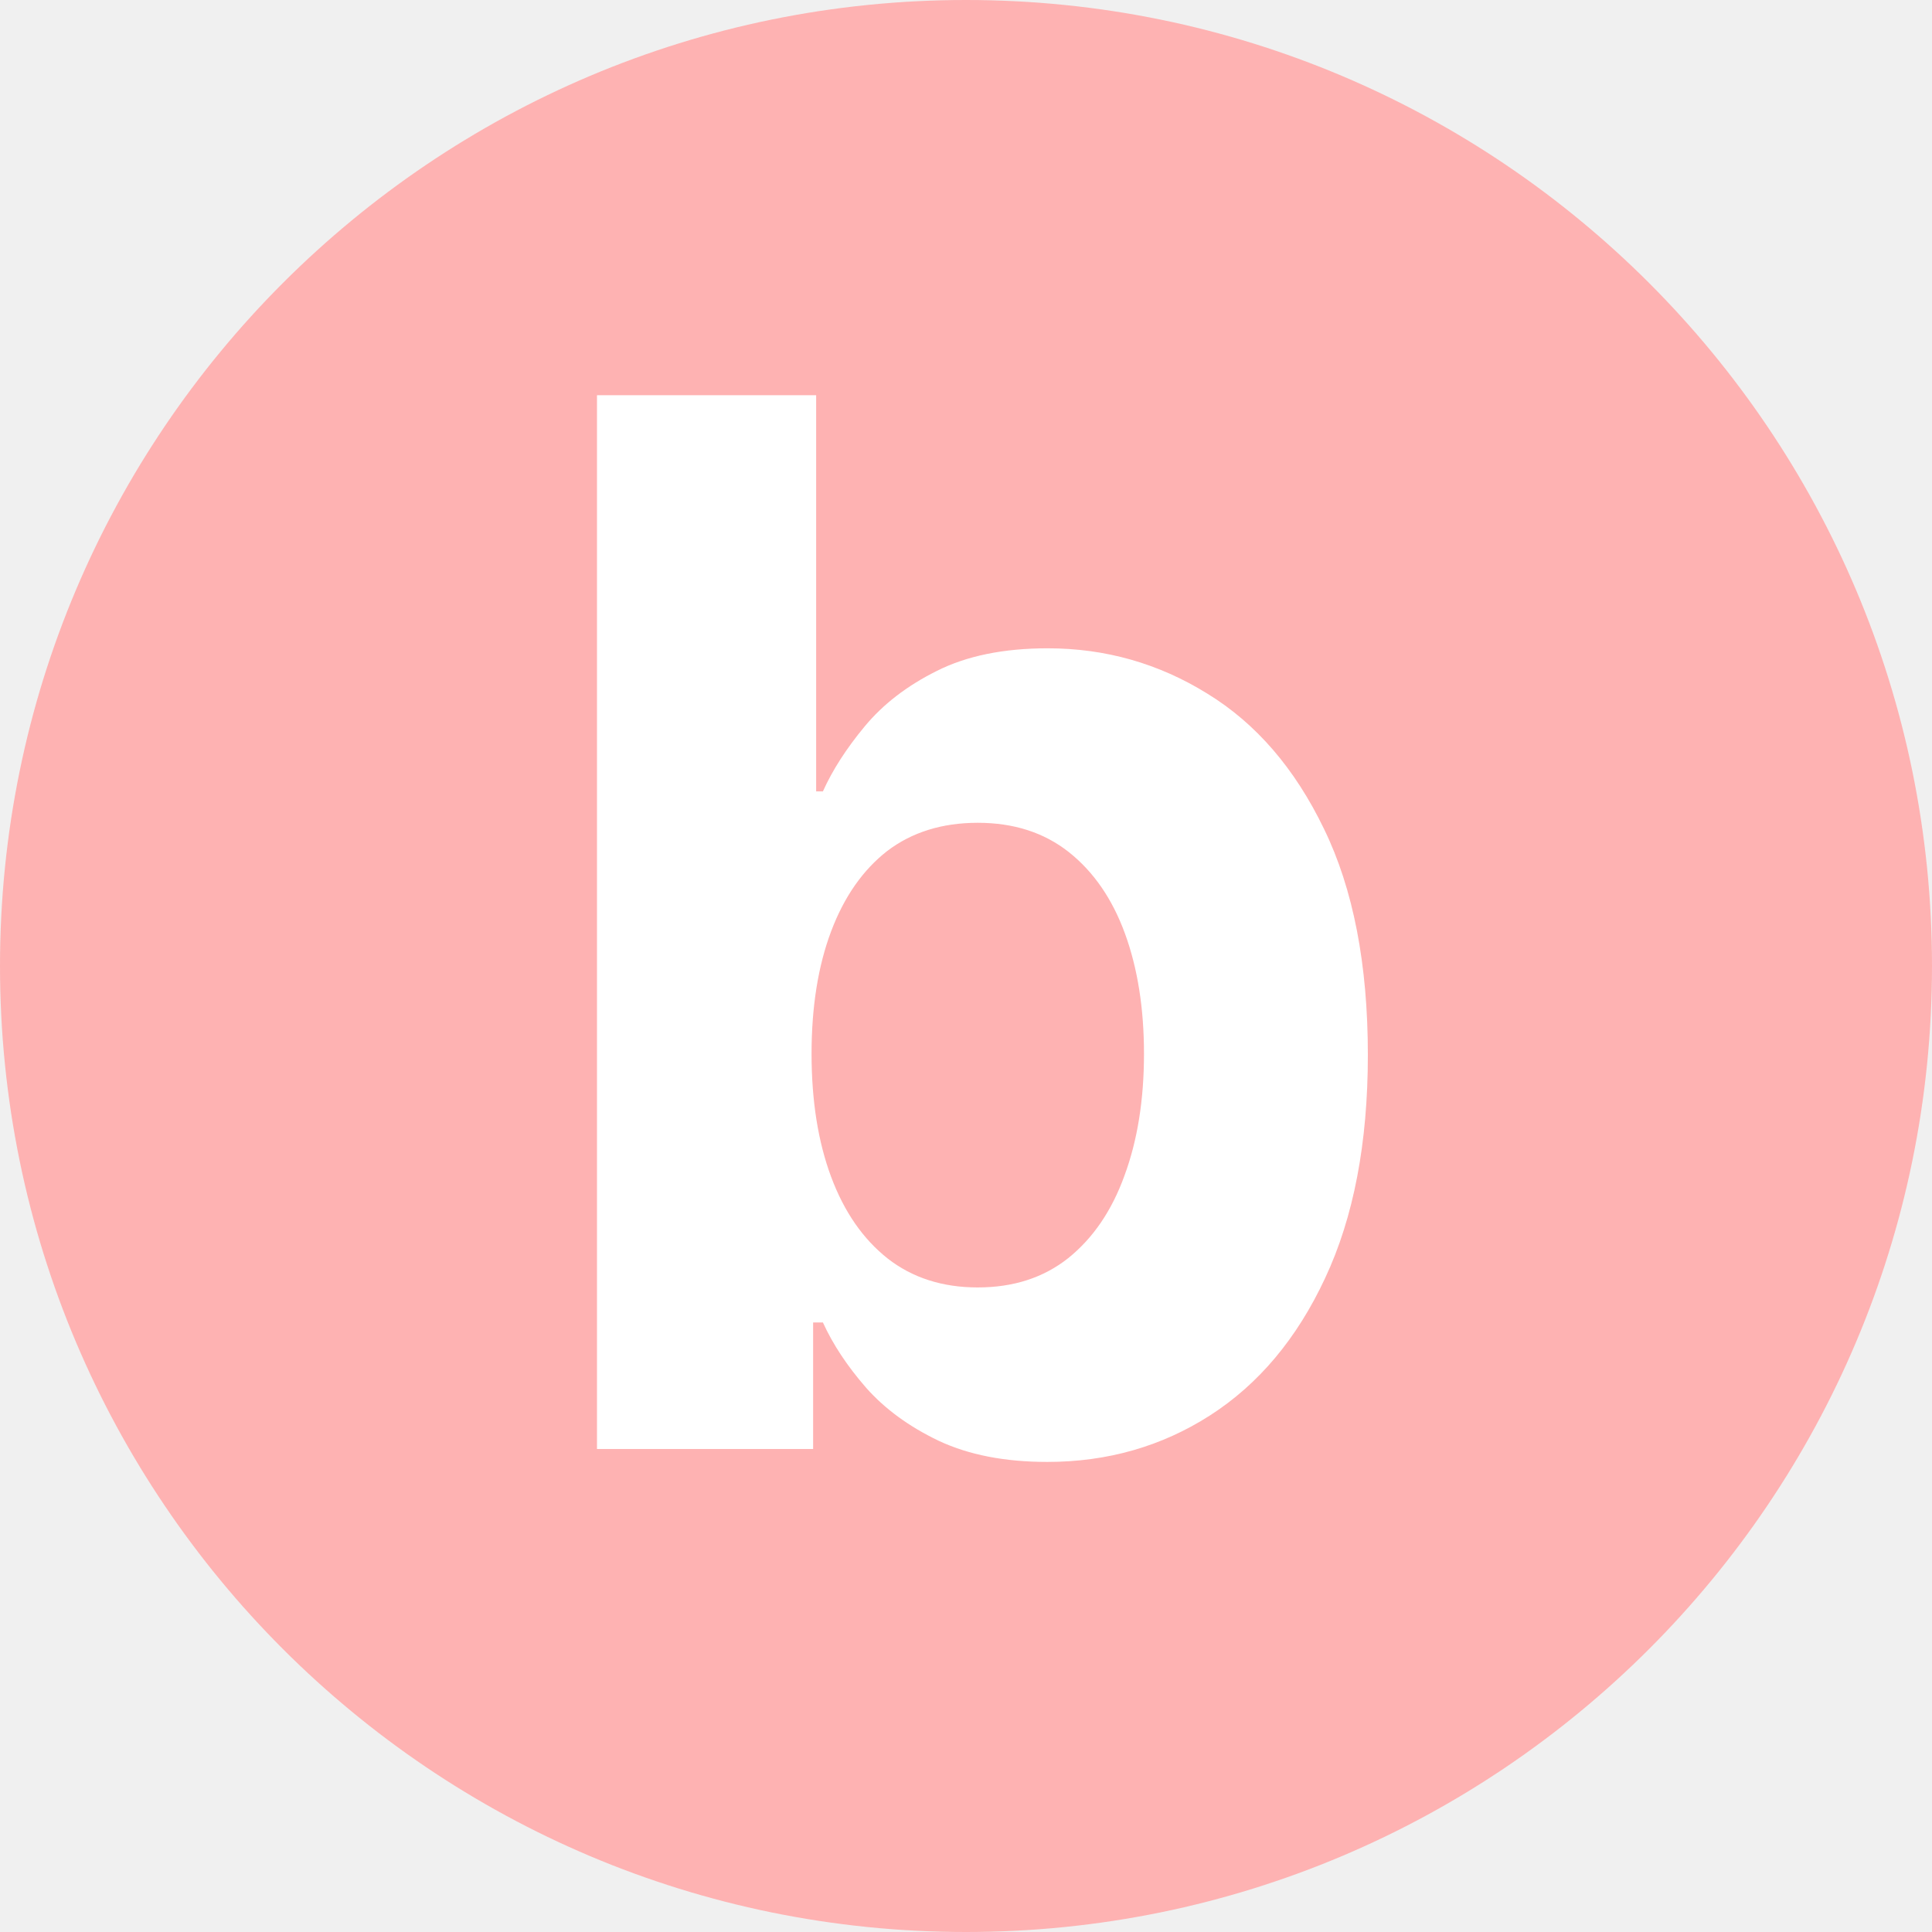
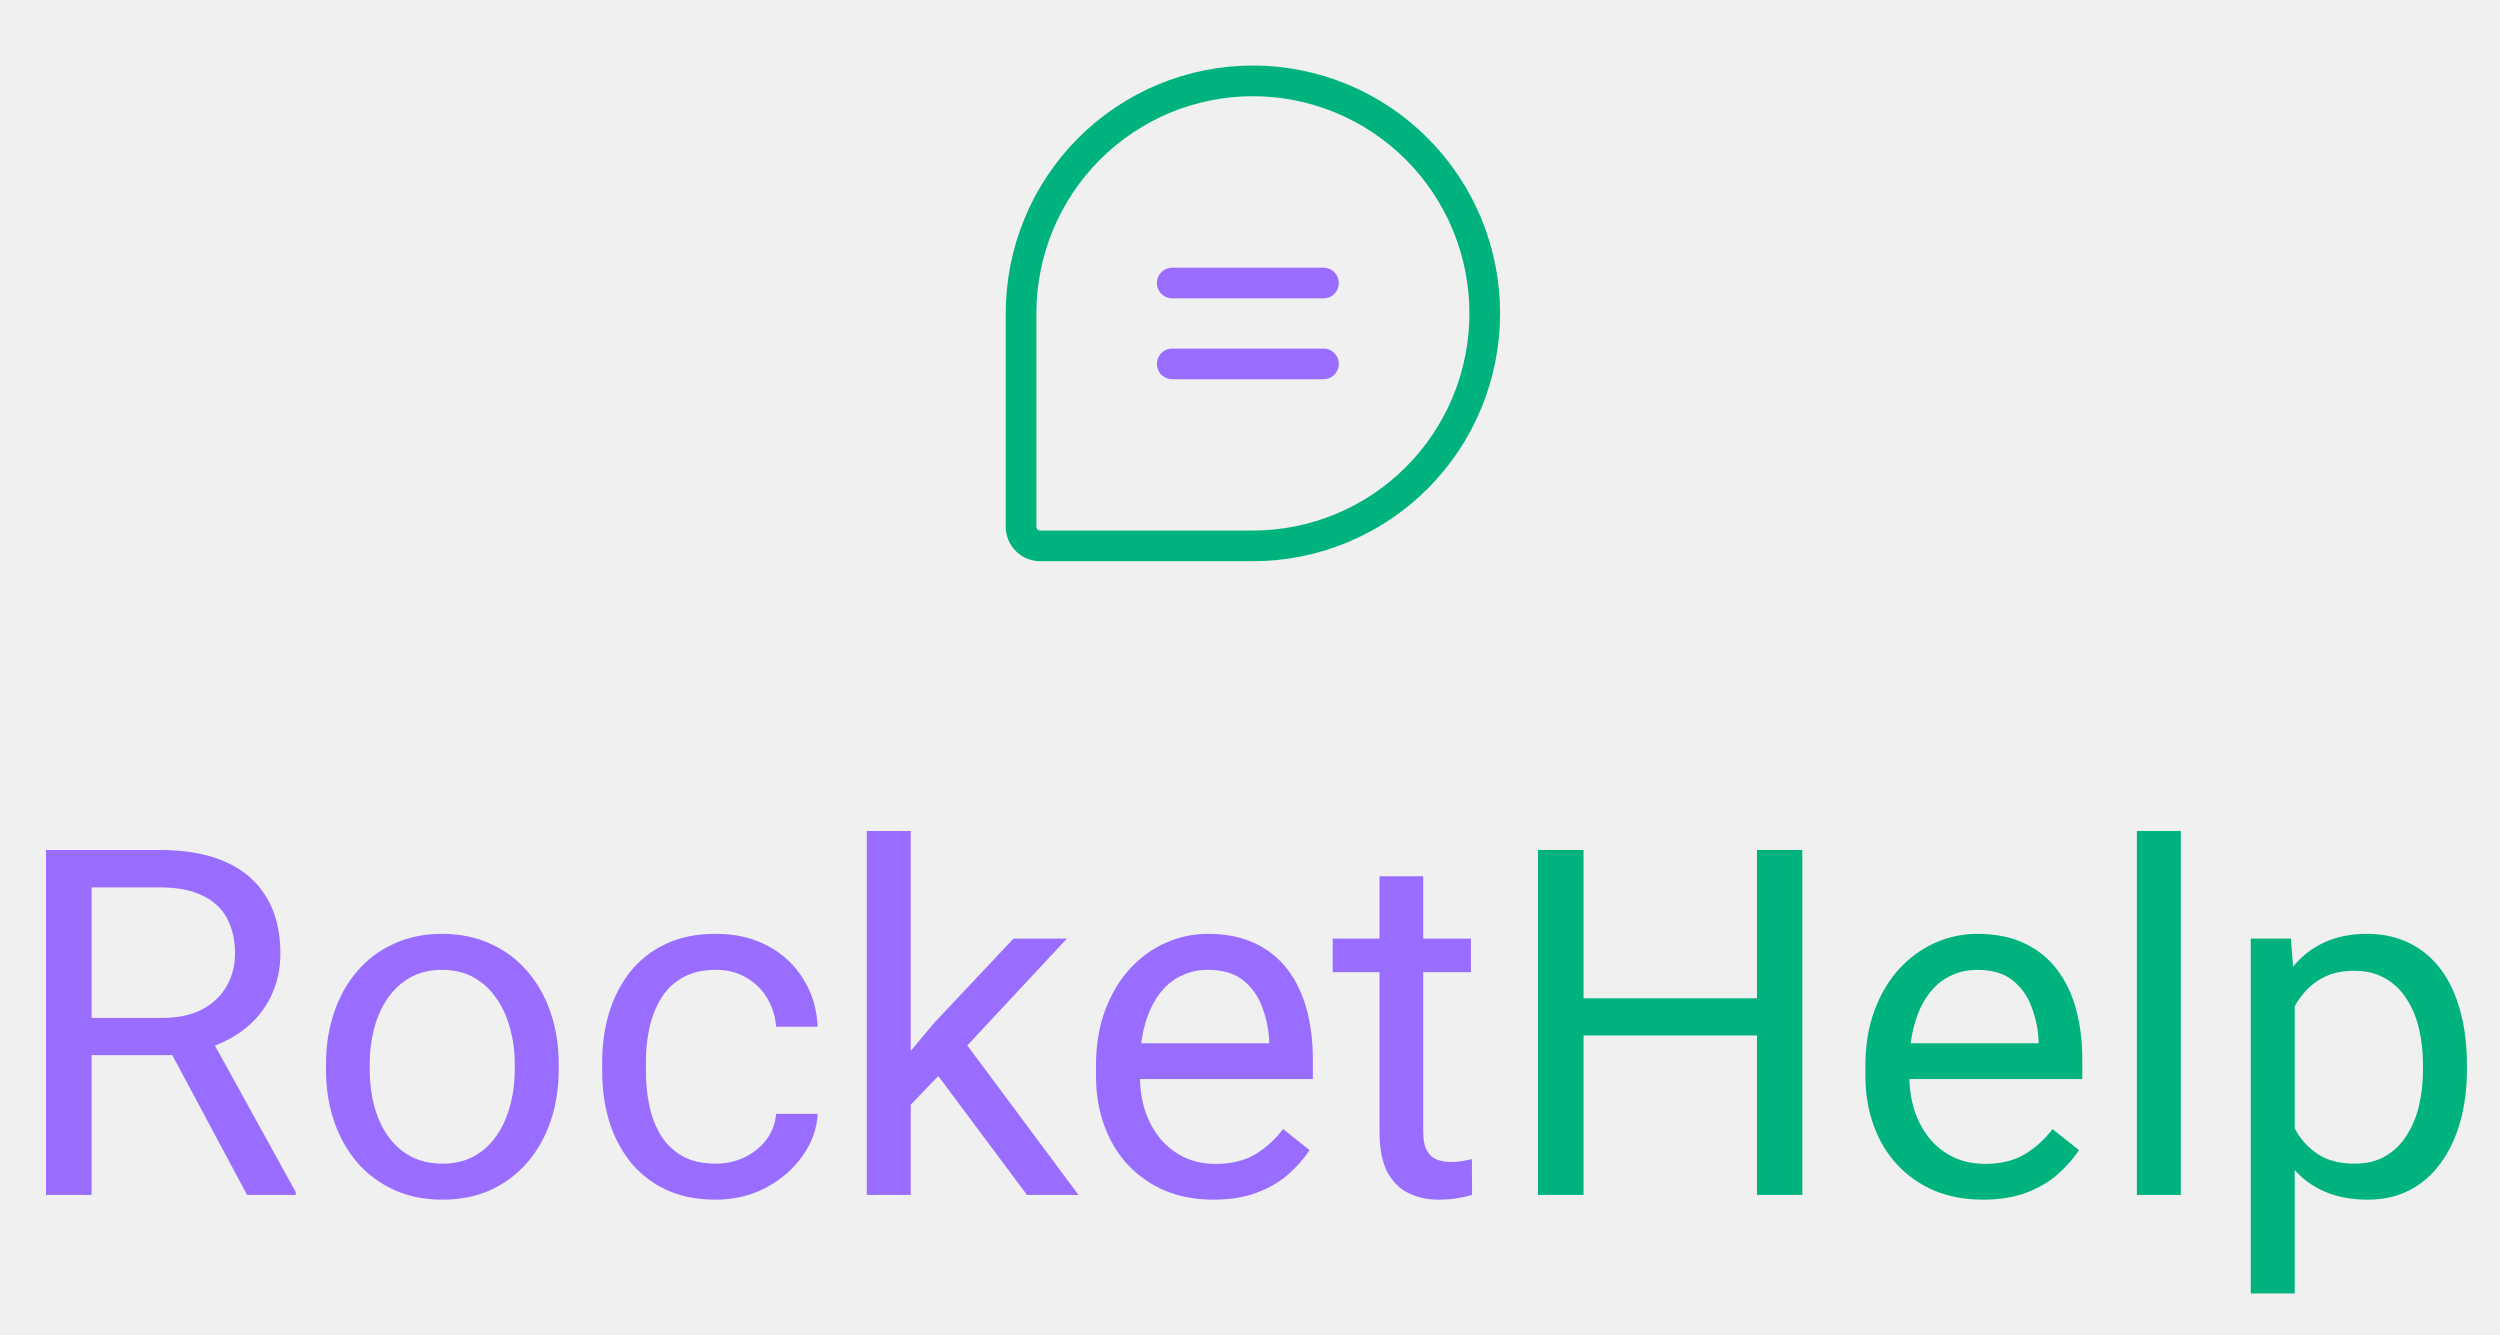
- <svg xmlns="http://www.w3.org/2000/svg" width="34" height="34" viewBox="0 0 16 16" fill="none">
-   <path d="M0 8C0 3.582 3.582 0 8 0C12.418 0 16 3.582 16 8C16 12.418 12.418 16 8 16C3.582 16 0 12.418 0 8Z" fill="#FEB2B2" />
-   <path d="M4.944 12V3.273H6.759V6.554H6.815C6.894 6.378 7.009 6.199 7.16 6.017C7.313 5.832 7.512 5.679 7.757 5.557C8.004 5.432 8.311 5.369 8.677 5.369C9.154 5.369 9.595 5.494 9.998 5.744C10.402 5.991 10.724 6.365 10.965 6.865C11.207 7.362 11.328 7.986 11.328 8.736C11.328 9.466 11.21 10.082 10.974 10.585C10.741 11.085 10.423 11.464 10.019 11.723C9.619 11.979 9.17 12.107 8.673 12.107C8.32 12.107 8.021 12.048 7.774 11.932C7.529 11.815 7.329 11.669 7.173 11.493C7.017 11.314 6.897 11.133 6.815 10.952H6.734V12H4.944ZM6.721 8.727C6.721 9.116 6.775 9.456 6.883 9.746C6.991 10.036 7.147 10.261 7.352 10.423C7.556 10.582 7.805 10.662 8.097 10.662C8.393 10.662 8.643 10.581 8.847 10.419C9.052 10.254 9.207 10.027 9.312 9.737C9.42 9.445 9.474 9.108 9.474 8.727C9.474 8.349 9.421 8.017 9.316 7.73C9.211 7.443 9.056 7.219 8.852 7.057C8.647 6.895 8.396 6.814 8.097 6.814C7.802 6.814 7.552 6.892 7.347 7.048C7.146 7.205 6.991 7.426 6.883 7.713C6.775 8 6.721 8.338 6.721 8.727Z" fill="white" />
+ <svg xmlns="http://www.w3.org/2000/svg" width="163" height="87" viewBox="0 0 163 87" fill="none">
+   <path d="M81.689 35.591H67.838C67.671 35.593 67.505 35.562 67.351 35.499C67.196 35.436 67.056 35.343 66.938 35.224C66.82 35.106 66.727 34.965 66.664 34.81C66.602 34.655 66.57 34.489 66.573 34.322V20.432C66.573 16.411 68.165 12.556 71 9.713C73.835 6.87 77.68 5.273 81.689 5.273V5.273C83.675 5.273 85.64 5.665 87.474 6.427C89.308 7.188 90.975 8.305 92.379 9.713C93.782 11.12 94.896 12.791 95.656 14.631C96.415 16.47 96.806 18.441 96.806 20.432V20.432C96.806 22.422 96.415 24.394 95.656 26.233C94.896 28.072 93.782 29.743 92.379 31.151C90.975 32.559 89.308 33.675 87.474 34.437C85.64 35.199 83.675 35.591 81.689 35.591V35.591Z" stroke="#00B37E" stroke-width="2" stroke-linecap="round" stroke-linejoin="round" />
+   <path d="M76.431 18.454H86.29" stroke="#996DFF" stroke-width="2" stroke-linecap="round" stroke-linejoin="round" />
+   <path d="M76.431 23.727H86.29" stroke="#996DFF" stroke-width="2" stroke-linecap="round" stroke-linejoin="round" />
+   <path d="M3 55.418H10.425C12.109 55.418 13.531 55.675 14.692 56.19C15.863 56.705 16.751 57.467 17.357 58.476C17.973 59.475 18.281 60.706 18.281 62.168C18.281 63.198 18.071 64.14 17.65 64.995C17.239 65.84 16.643 66.56 15.863 67.158C15.092 67.745 14.168 68.182 13.09 68.471L12.258 68.795H5.28L5.249 66.37H10.517C11.585 66.37 12.474 66.184 13.182 65.814C13.891 65.433 14.425 64.923 14.784 64.284C15.144 63.646 15.324 62.941 15.324 62.168C15.324 61.303 15.154 60.546 14.815 59.897C14.476 59.249 13.942 58.749 13.213 58.399C12.494 58.038 11.565 57.858 10.425 57.858H5.973V77.909H3V55.418ZM16.109 77.909L10.656 67.714L13.752 67.698L19.282 77.724V77.909H16.109Z" fill="#996DFF" />
+   <path d="M21.254 69.737V69.382C21.254 68.177 21.429 67.06 21.778 66.03C22.127 64.99 22.63 64.089 23.288 63.327C23.945 62.554 24.741 61.957 25.675 61.535C26.61 61.102 27.657 60.886 28.818 60.886C29.989 60.886 31.041 61.102 31.976 61.535C32.921 61.957 33.722 62.554 34.379 63.327C35.047 64.089 35.555 64.99 35.904 66.03C36.253 67.06 36.428 68.177 36.428 69.382V69.737C36.428 70.942 36.253 72.06 35.904 73.09C35.555 74.119 35.047 75.02 34.379 75.793C33.722 76.555 32.926 77.152 31.991 77.585C31.067 78.007 30.02 78.218 28.849 78.218C27.678 78.218 26.625 78.007 25.691 77.585C24.756 77.152 23.955 76.555 23.288 75.793C22.63 75.02 22.127 74.119 21.778 73.09C21.429 72.06 21.254 70.942 21.254 69.737ZM24.104 69.382V69.737C24.104 70.572 24.202 71.359 24.397 72.101C24.592 72.832 24.885 73.481 25.275 74.047C25.675 74.614 26.174 75.062 26.769 75.391C27.365 75.71 28.058 75.87 28.849 75.87C29.629 75.87 30.312 75.71 30.898 75.391C31.493 75.062 31.986 74.614 32.376 74.047C32.767 73.481 33.059 72.832 33.254 72.101C33.46 71.359 33.562 70.572 33.562 69.737V69.382C33.562 68.558 33.46 67.781 33.254 67.049C33.059 66.308 32.761 65.654 32.361 65.088C31.971 64.511 31.478 64.058 30.882 63.728C30.297 63.399 29.609 63.234 28.818 63.234C28.037 63.234 27.349 63.399 26.754 63.728C26.168 64.058 25.675 64.511 25.275 65.088C24.885 65.654 24.592 66.308 24.397 67.049C24.202 67.781 24.104 68.558 24.104 69.382Z" fill="#996DFF" />
+   <path d="M46.672 75.87C47.349 75.87 47.976 75.731 48.551 75.453C49.126 75.175 49.599 74.794 49.968 74.31C50.338 73.816 50.548 73.254 50.6 72.626H53.311C53.26 73.615 52.926 74.536 52.31 75.391C51.704 76.236 50.908 76.921 49.922 77.446C48.936 77.961 47.853 78.218 46.672 78.218C45.419 78.218 44.325 77.997 43.391 77.554C42.466 77.111 41.696 76.503 41.08 75.731C40.474 74.959 40.017 74.073 39.709 73.074C39.411 72.065 39.262 70.999 39.262 69.876V69.228C39.262 68.105 39.411 67.044 39.709 66.046C40.017 65.036 40.474 64.145 41.08 63.373C41.696 62.601 42.466 61.993 43.391 61.55C44.325 61.107 45.419 60.886 46.672 60.886C47.976 60.886 49.116 61.154 50.092 61.689C51.067 62.215 51.832 62.935 52.387 63.852C52.952 64.758 53.26 65.788 53.311 66.941H50.6C50.548 66.251 50.353 65.628 50.014 65.072C49.686 64.516 49.234 64.073 48.659 63.744C48.094 63.404 47.432 63.234 46.672 63.234C45.799 63.234 45.065 63.409 44.469 63.759C43.883 64.099 43.416 64.562 43.067 65.15C42.728 65.726 42.482 66.37 42.328 67.08C42.184 67.781 42.112 68.496 42.112 69.228V69.876C42.112 70.608 42.184 71.329 42.328 72.039C42.471 72.75 42.713 73.393 43.052 73.97C43.401 74.547 43.868 75.01 44.453 75.36C45.049 75.7 45.788 75.87 46.672 75.87Z" fill="#996DFF" />
+   <path d="M59.38 54.182V77.909H56.515V54.182H59.38ZM69.563 61.195L62.292 68.996L58.225 73.228L57.994 70.185L60.906 66.694L66.081 61.195H69.563ZM66.959 77.909L61.013 69.938L62.492 67.389L70.318 77.909H66.959Z" fill="#996DFF" />
+   <path d="M79.114 78.218C77.953 78.218 76.9 78.022 75.956 77.631C75.021 77.229 74.215 76.668 73.537 75.947C72.87 75.226 72.356 74.372 71.997 73.383C71.637 72.394 71.457 71.313 71.457 70.139V69.49C71.457 68.131 71.658 66.921 72.058 65.86C72.459 64.789 73.003 63.883 73.691 63.141C74.379 62.4 75.16 61.839 76.033 61.458C76.906 61.077 77.809 60.886 78.744 60.886C79.935 60.886 80.962 61.092 81.825 61.504C82.698 61.916 83.411 62.492 83.966 63.234C84.52 63.965 84.931 64.83 85.198 65.829C85.465 66.818 85.599 67.899 85.599 69.073V70.355H73.152V68.023H82.749V67.806C82.708 67.065 82.554 66.344 82.287 65.644C82.03 64.944 81.619 64.367 81.055 63.914C80.49 63.461 79.719 63.234 78.744 63.234C78.097 63.234 77.501 63.373 76.957 63.651C76.413 63.919 75.945 64.32 75.555 64.856C75.165 65.391 74.862 66.046 74.646 66.818C74.431 67.59 74.323 68.481 74.323 69.49V70.139C74.323 70.932 74.431 71.679 74.646 72.379C74.872 73.069 75.196 73.677 75.617 74.202C76.048 74.727 76.567 75.139 77.173 75.438C77.789 75.736 78.487 75.885 79.268 75.885C80.274 75.885 81.126 75.68 81.825 75.268C82.523 74.856 83.134 74.305 83.658 73.615L85.383 74.99C85.024 75.535 84.567 76.055 84.012 76.55C83.458 77.044 82.775 77.446 81.963 77.755C81.162 78.064 80.212 78.218 79.114 78.218Z" fill="#996DFF" />
+   <path d="M95.904 61.195V63.389H86.893V61.195H95.904ZM89.943 57.132H92.793V73.769C92.793 74.336 92.88 74.763 93.055 75.051C93.229 75.34 93.455 75.53 93.732 75.623C94.01 75.716 94.308 75.762 94.626 75.762C94.862 75.762 95.109 75.741 95.365 75.7C95.632 75.649 95.833 75.607 95.966 75.576L95.981 77.909C95.755 77.981 95.458 78.048 95.088 78.11C94.729 78.182 94.292 78.218 93.779 78.218C93.08 78.218 92.438 78.079 91.853 77.801C91.268 77.523 90.8 77.059 90.451 76.411C90.112 75.752 89.943 74.866 89.943 73.754V57.132Z" fill="#996DFF" />
+   <path d="M114.924 65.088V67.513H102.785V65.088H114.924ZM103.247 55.418V77.909H100.274V55.418H103.247ZM117.512 55.418V77.909H114.554V55.418H117.512Z" fill="#00B37E" />
+   <path d="M129.281 78.218C128.12 78.218 127.068 78.022 126.123 77.631C125.188 77.229 124.382 76.668 123.704 75.947C123.037 75.226 122.523 74.372 122.164 73.383C121.805 72.394 121.625 71.313 121.625 70.139V69.49C121.625 68.131 121.825 66.921 122.226 65.86C122.626 64.789 123.17 63.883 123.858 63.141C124.547 62.4 125.327 61.839 126.2 61.458C127.073 61.077 127.977 60.886 128.911 60.886C130.102 60.886 131.129 61.092 131.992 61.504C132.865 61.916 133.579 62.492 134.133 63.234C134.688 63.965 135.099 64.83 135.366 65.829C135.633 66.818 135.766 67.899 135.766 69.073V70.355H123.319V68.023H132.916V67.806C132.875 67.065 132.721 66.344 132.454 65.644C132.197 64.944 131.787 64.367 131.222 63.914C130.657 63.461 129.887 63.234 128.911 63.234C128.264 63.234 127.668 63.373 127.124 63.651C126.58 63.919 126.113 64.32 125.722 64.856C125.332 65.391 125.029 66.046 124.814 66.818C124.598 67.59 124.49 68.481 124.49 69.49V70.139C124.49 70.932 124.598 71.679 124.814 72.379C125.039 73.069 125.363 73.677 125.784 74.202C126.215 74.727 126.734 75.139 127.34 75.438C127.956 75.736 128.654 75.885 129.435 75.885C130.441 75.885 131.294 75.68 131.992 75.268C132.69 74.856 133.301 74.305 133.825 73.615L135.55 74.99C135.191 75.535 134.734 76.055 134.179 76.55C133.625 77.044 132.942 77.446 132.131 77.755C131.33 78.064 130.38 78.218 129.281 78.218Z" fill="#00B37E" />
+   <path d="M142.19 54.182V77.909H139.325V54.182H142.19Z" fill="#00B37E" />
+   <path d="M149.615 64.408V84.335H146.75V61.195H149.368L149.615 64.408ZM160.845 69.413V69.737C160.845 70.953 160.701 72.08 160.413 73.12C160.126 74.15 159.705 75.046 159.15 75.808C158.606 76.57 157.933 77.162 157.132 77.585C156.331 78.007 155.412 78.218 154.375 78.218C153.317 78.218 152.382 78.043 151.571 77.693C150.76 77.343 150.072 76.833 149.507 76.163C148.942 75.494 148.49 74.691 148.151 73.754C147.823 72.817 147.597 71.761 147.474 70.587V68.857C147.597 67.621 147.828 66.514 148.167 65.536C148.506 64.557 148.952 63.723 149.507 63.033C150.072 62.333 150.755 61.803 151.556 61.442C152.357 61.071 153.281 60.886 154.329 60.886C155.376 60.886 156.305 61.092 157.117 61.504C157.928 61.906 158.611 62.482 159.166 63.234C159.72 63.986 160.136 64.887 160.413 65.937C160.701 66.978 160.845 68.136 160.845 69.413ZM157.979 69.737V69.413C157.979 68.579 157.892 67.796 157.717 67.065C157.543 66.323 157.271 65.675 156.901 65.119C156.542 64.552 156.079 64.109 155.515 63.79C154.95 63.461 154.277 63.296 153.497 63.296C152.778 63.296 152.151 63.419 151.617 63.667C151.094 63.914 150.647 64.248 150.277 64.671C149.907 65.083 149.604 65.556 149.368 66.092C149.142 66.617 148.973 67.163 148.86 67.729V71.73C149.065 72.451 149.353 73.131 149.723 73.769C150.092 74.397 150.585 74.907 151.201 75.299C151.818 75.68 152.593 75.87 153.527 75.87C154.298 75.87 154.96 75.71 155.515 75.391C156.079 75.062 156.542 74.614 156.901 74.047C157.271 73.481 157.543 72.832 157.717 72.101C157.892 71.359 157.979 70.572 157.979 69.737Z" fill="#00B37E" />
</svg>
